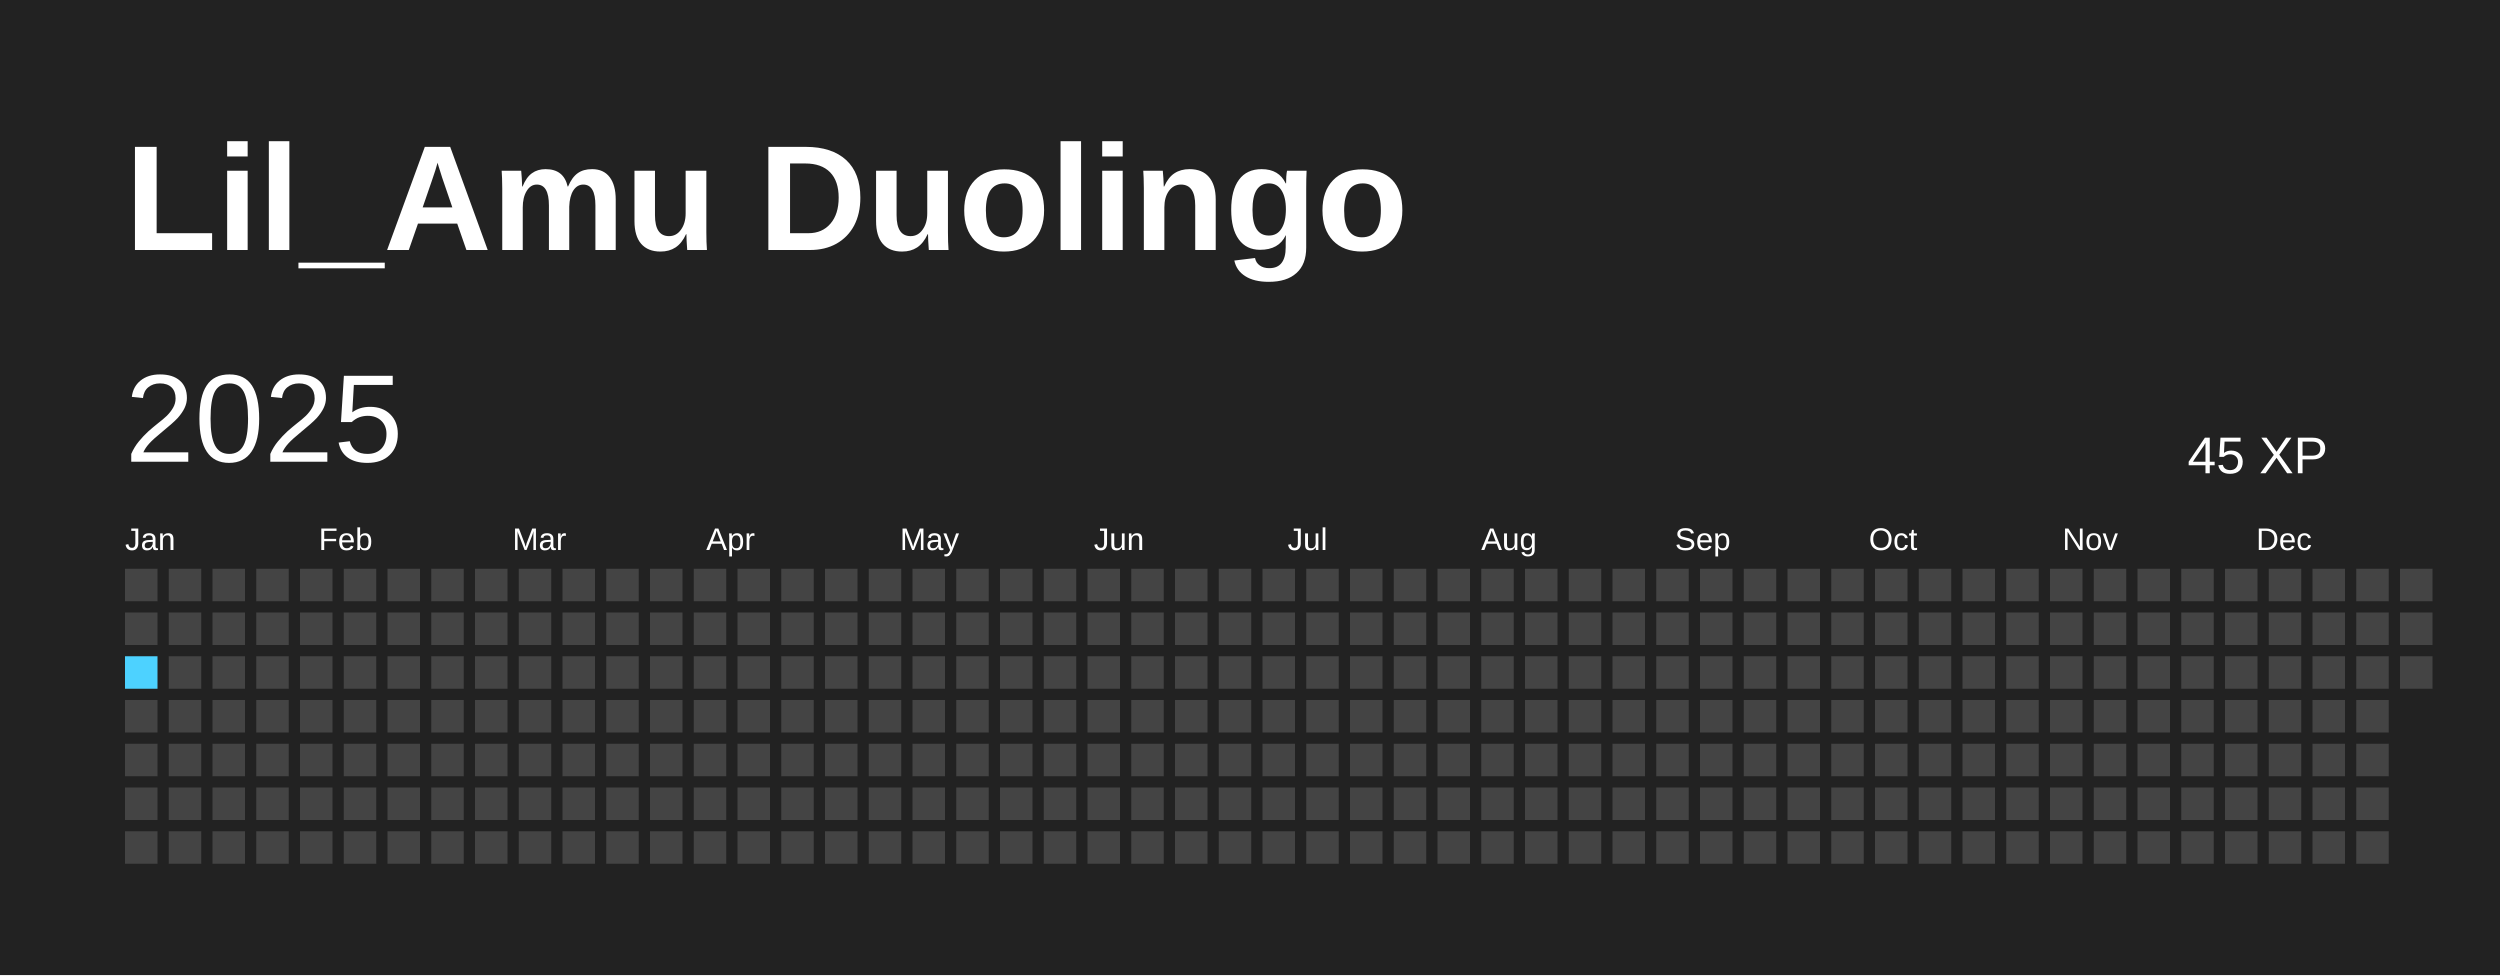
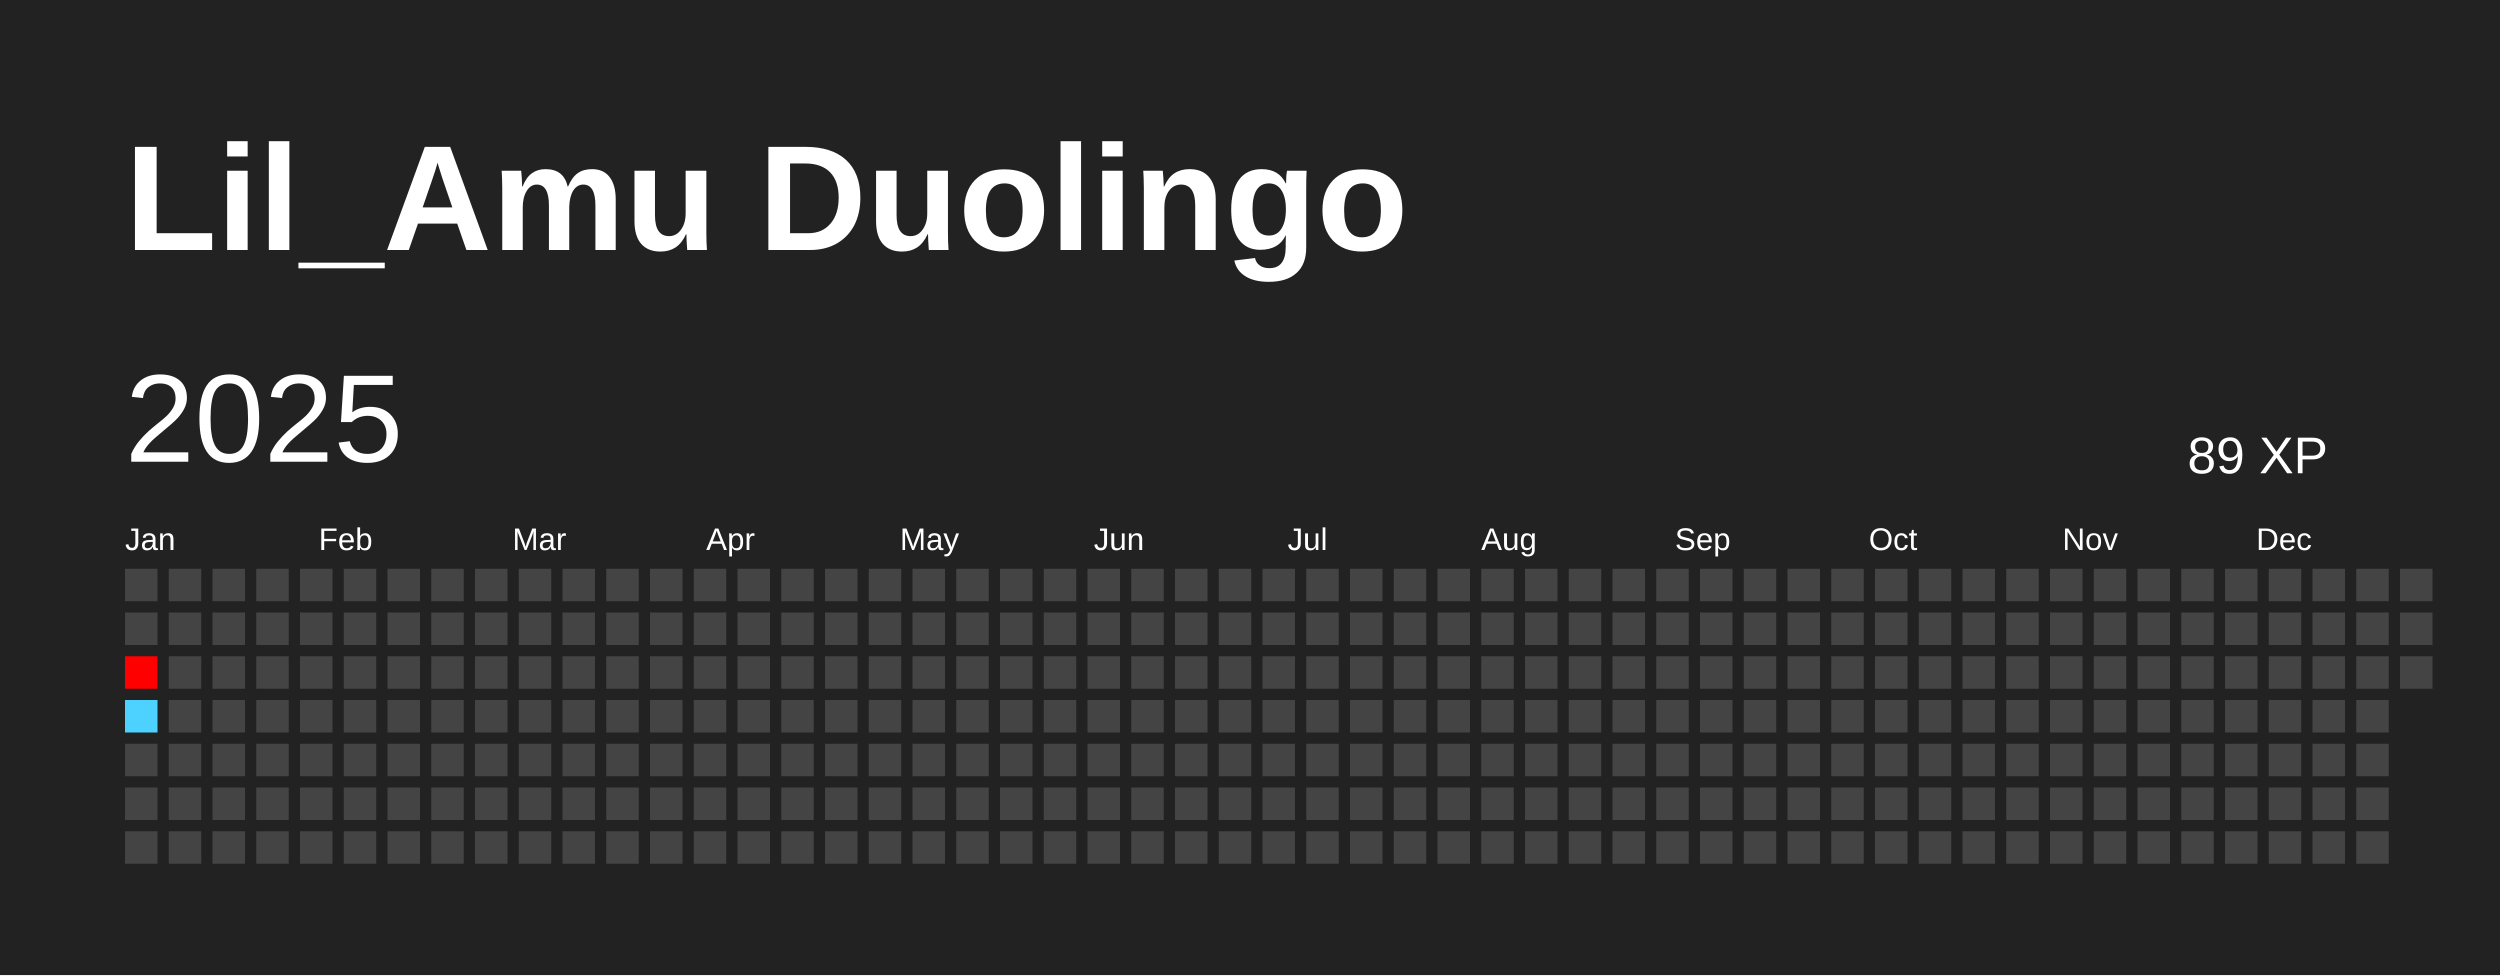
<svg xmlns="http://www.w3.org/2000/svg" baseProfile="full" height="78mm" version="1.1" viewBox="0,0,200,78" width="200mm">
  <defs />
  <rect fill="#222222" height="78" width="200" x="0" y="0" />
  <text fill="#FFFFFF" style="font-size:12px; font-family:Arial; font-weight:bold;" x="10" y="20">Lil_Amu Duolingo</text>
  <text dominant-baseline="hanging" fill="#FFFFFF" style="font-size:10.0px; font-family:Arial;" x="10" y="30">2025</text>
-   <text dominant-baseline="hanging" fill="#FFFFFF" style="font-size:4.125px; font-family:Arial;" x="175" y="35">45 XP</text>
+   <text dominant-baseline="hanging" fill="#FFFFFF" style="font-size:4.125px; font-family:Arial;" x="175" y="35">89 XP</text>
  <text fill="#FFFFFF" style="font-size:2.5px; font-family:Arial" x="10.0" y="44">Jan</text>
  <text fill="#FFFFFF" style="font-size:2.5px; font-family:Arial" x="25.5" y="44">Feb</text>
  <text fill="#FFFFFF" style="font-size:2.5px; font-family:Arial" x="41.0" y="44">Mar</text>
  <text fill="#FFFFFF" style="font-size:2.5px; font-family:Arial" x="56.5" y="44">Apr</text>
  <text fill="#FFFFFF" style="font-size:2.5px; font-family:Arial" x="72.0" y="44">May</text>
  <text fill="#FFFFFF" style="font-size:2.5px; font-family:Arial" x="87.5" y="44">Jun</text>
  <text fill="#FFFFFF" style="font-size:2.5px; font-family:Arial" x="103.0" y="44">Jul</text>
  <text fill="#FFFFFF" style="font-size:2.5px; font-family:Arial" x="118.5" y="44">Aug</text>
  <text fill="#FFFFFF" style="font-size:2.5px; font-family:Arial" x="134.0" y="44">Sep</text>
  <text fill="#FFFFFF" style="font-size:2.5px; font-family:Arial" x="149.5" y="44">Oct</text>
  <text fill="#FFFFFF" style="font-size:2.5px; font-family:Arial" x="165.0" y="44">Nov</text>
  <text fill="#FFFFFF" style="font-size:2.5px; font-family:Arial" x="180.5" y="44">Dec</text>
  <rect fill="#444444" height="2.6" width="2.6" x="10.0" y="45.5" />
  <rect fill="#444444" height="2.6" width="2.6" x="10.0" y="49.0" />
-   <rect fill="#4DD2FF" height="2.6" width="2.6" x="10.0" y="52.5" />
-   <rect fill="#444444" height="2.6" width="2.6" x="10.0" y="56.0" />
+   <rect fill="#ff0000" height="2.6" width="2.6" x="10.0" y="52.5" />
+   <rect fill="#4dd2ff" height="2.6" width="2.6" x="10.0" y="56.0" />
  <rect fill="#444444" height="2.6" width="2.6" x="10.0" y="59.5" />
  <rect fill="#444444" height="2.6" width="2.6" x="10.0" y="63.0" />
  <rect fill="#444444" height="2.6" width="2.6" x="10.0" y="66.5" />
  <rect fill="#444444" height="2.6" width="2.6" x="13.5" y="45.5" />
  <rect fill="#444444" height="2.6" width="2.6" x="13.5" y="49.0" />
  <rect fill="#444444" height="2.6" width="2.6" x="13.5" y="52.5" />
  <rect fill="#444444" height="2.6" width="2.6" x="13.5" y="56.0" />
  <rect fill="#444444" height="2.6" width="2.6" x="13.5" y="59.5" />
  <rect fill="#444444" height="2.6" width="2.6" x="13.5" y="63.0" />
  <rect fill="#444444" height="2.6" width="2.6" x="13.5" y="66.5" />
  <rect fill="#444444" height="2.6" width="2.6" x="17.0" y="45.5" />
  <rect fill="#444444" height="2.6" width="2.6" x="17.0" y="49.0" />
  <rect fill="#444444" height="2.6" width="2.6" x="17.0" y="52.5" />
  <rect fill="#444444" height="2.6" width="2.6" x="17.0" y="56.0" />
  <rect fill="#444444" height="2.6" width="2.6" x="17.0" y="59.5" />
  <rect fill="#444444" height="2.6" width="2.6" x="17.0" y="63.0" />
  <rect fill="#444444" height="2.6" width="2.6" x="17.0" y="66.5" />
  <rect fill="#444444" height="2.6" width="2.6" x="20.5" y="45.5" />
  <rect fill="#444444" height="2.6" width="2.6" x="20.5" y="49.0" />
  <rect fill="#444444" height="2.6" width="2.6" x="20.5" y="52.5" />
  <rect fill="#444444" height="2.6" width="2.6" x="20.5" y="56.0" />
  <rect fill="#444444" height="2.6" width="2.6" x="20.5" y="59.5" />
  <rect fill="#444444" height="2.6" width="2.6" x="20.5" y="63.0" />
  <rect fill="#444444" height="2.6" width="2.6" x="20.5" y="66.5" />
  <rect fill="#444444" height="2.6" width="2.6" x="24.0" y="45.5" />
  <rect fill="#444444" height="2.6" width="2.6" x="24.0" y="49.0" />
  <rect fill="#444444" height="2.6" width="2.6" x="24.0" y="52.5" />
  <rect fill="#444444" height="2.6" width="2.6" x="24.0" y="56.0" />
  <rect fill="#444444" height="2.6" width="2.6" x="24.0" y="59.5" />
  <rect fill="#444444" height="2.6" width="2.6" x="24.0" y="63.0" />
  <rect fill="#444444" height="2.6" width="2.6" x="24.0" y="66.5" />
  <rect fill="#444444" height="2.6" width="2.6" x="27.5" y="45.5" />
  <rect fill="#444444" height="2.6" width="2.6" x="27.5" y="49.0" />
  <rect fill="#444444" height="2.6" width="2.6" x="27.5" y="52.5" />
  <rect fill="#444444" height="2.6" width="2.6" x="27.5" y="56.0" />
  <rect fill="#444444" height="2.6" width="2.6" x="27.5" y="59.5" />
  <rect fill="#444444" height="2.6" width="2.6" x="27.5" y="63.0" />
  <rect fill="#444444" height="2.6" width="2.6" x="27.5" y="66.5" />
  <rect fill="#444444" height="2.6" width="2.6" x="31.0" y="45.5" />
  <rect fill="#444444" height="2.6" width="2.6" x="31.0" y="49.0" />
  <rect fill="#444444" height="2.6" width="2.6" x="31.0" y="52.5" />
  <rect fill="#444444" height="2.6" width="2.6" x="31.0" y="56.0" />
  <rect fill="#444444" height="2.6" width="2.6" x="31.0" y="59.5" />
  <rect fill="#444444" height="2.6" width="2.6" x="31.0" y="63.0" />
  <rect fill="#444444" height="2.6" width="2.6" x="31.0" y="66.5" />
  <rect fill="#444444" height="2.6" width="2.6" x="34.5" y="45.5" />
  <rect fill="#444444" height="2.6" width="2.6" x="34.5" y="49.0" />
  <rect fill="#444444" height="2.6" width="2.6" x="34.5" y="52.5" />
  <rect fill="#444444" height="2.6" width="2.6" x="34.5" y="56.0" />
  <rect fill="#444444" height="2.6" width="2.6" x="34.5" y="59.5" />
  <rect fill="#444444" height="2.6" width="2.6" x="34.5" y="63.0" />
  <rect fill="#444444" height="2.6" width="2.6" x="34.5" y="66.5" />
  <rect fill="#444444" height="2.6" width="2.6" x="38.0" y="45.5" />
  <rect fill="#444444" height="2.6" width="2.6" x="38.0" y="49.0" />
  <rect fill="#444444" height="2.6" width="2.6" x="38.0" y="52.5" />
  <rect fill="#444444" height="2.6" width="2.6" x="38.0" y="56.0" />
  <rect fill="#444444" height="2.6" width="2.6" x="38.0" y="59.5" />
  <rect fill="#444444" height="2.6" width="2.6" x="38.0" y="63.0" />
  <rect fill="#444444" height="2.6" width="2.6" x="38.0" y="66.5" />
  <rect fill="#444444" height="2.6" width="2.6" x="41.5" y="45.5" />
  <rect fill="#444444" height="2.6" width="2.6" x="41.5" y="49.0" />
  <rect fill="#444444" height="2.6" width="2.6" x="41.5" y="52.5" />
  <rect fill="#444444" height="2.6" width="2.6" x="41.5" y="56.0" />
  <rect fill="#444444" height="2.6" width="2.6" x="41.5" y="59.5" />
  <rect fill="#444444" height="2.6" width="2.6" x="41.5" y="63.0" />
  <rect fill="#444444" height="2.6" width="2.6" x="41.5" y="66.5" />
  <rect fill="#444444" height="2.6" width="2.6" x="45.0" y="45.5" />
  <rect fill="#444444" height="2.6" width="2.6" x="45.0" y="49.0" />
  <rect fill="#444444" height="2.6" width="2.6" x="45.0" y="52.5" />
  <rect fill="#444444" height="2.6" width="2.6" x="45.0" y="56.0" />
  <rect fill="#444444" height="2.6" width="2.6" x="45.0" y="59.5" />
  <rect fill="#444444" height="2.6" width="2.6" x="45.0" y="63.0" />
  <rect fill="#444444" height="2.6" width="2.6" x="45.0" y="66.5" />
  <rect fill="#444444" height="2.6" width="2.6" x="48.5" y="45.5" />
  <rect fill="#444444" height="2.6" width="2.6" x="48.5" y="49.0" />
  <rect fill="#444444" height="2.6" width="2.6" x="48.5" y="52.5" />
  <rect fill="#444444" height="2.6" width="2.6" x="48.5" y="56.0" />
  <rect fill="#444444" height="2.6" width="2.6" x="48.5" y="59.5" />
  <rect fill="#444444" height="2.6" width="2.6" x="48.5" y="63.0" />
  <rect fill="#444444" height="2.6" width="2.6" x="48.5" y="66.5" />
  <rect fill="#444444" height="2.6" width="2.6" x="52.0" y="45.5" />
  <rect fill="#444444" height="2.6" width="2.6" x="52.0" y="49.0" />
  <rect fill="#444444" height="2.6" width="2.6" x="52.0" y="52.5" />
  <rect fill="#444444" height="2.6" width="2.6" x="52.0" y="56.0" />
  <rect fill="#444444" height="2.6" width="2.6" x="52.0" y="59.5" />
  <rect fill="#444444" height="2.6" width="2.6" x="52.0" y="63.0" />
  <rect fill="#444444" height="2.6" width="2.6" x="52.0" y="66.5" />
  <rect fill="#444444" height="2.6" width="2.6" x="55.5" y="45.5" />
  <rect fill="#444444" height="2.6" width="2.6" x="55.5" y="49.0" />
  <rect fill="#444444" height="2.6" width="2.6" x="55.5" y="52.5" />
  <rect fill="#444444" height="2.6" width="2.6" x="55.5" y="56.0" />
  <rect fill="#444444" height="2.6" width="2.6" x="55.5" y="59.5" />
  <rect fill="#444444" height="2.6" width="2.6" x="55.5" y="63.0" />
  <rect fill="#444444" height="2.6" width="2.6" x="55.5" y="66.5" />
  <rect fill="#444444" height="2.6" width="2.6" x="59.0" y="45.5" />
  <rect fill="#444444" height="2.6" width="2.6" x="59.0" y="49.0" />
  <rect fill="#444444" height="2.6" width="2.6" x="59.0" y="52.5" />
  <rect fill="#444444" height="2.6" width="2.6" x="59.0" y="56.0" />
  <rect fill="#444444" height="2.6" width="2.6" x="59.0" y="59.5" />
  <rect fill="#444444" height="2.6" width="2.6" x="59.0" y="63.0" />
  <rect fill="#444444" height="2.6" width="2.6" x="59.0" y="66.5" />
  <rect fill="#444444" height="2.6" width="2.6" x="62.5" y="45.5" />
  <rect fill="#444444" height="2.6" width="2.6" x="62.5" y="49.0" />
  <rect fill="#444444" height="2.6" width="2.6" x="62.5" y="52.5" />
  <rect fill="#444444" height="2.6" width="2.6" x="62.5" y="56.0" />
  <rect fill="#444444" height="2.6" width="2.6" x="62.5" y="59.5" />
  <rect fill="#444444" height="2.6" width="2.6" x="62.5" y="63.0" />
  <rect fill="#444444" height="2.6" width="2.6" x="62.5" y="66.5" />
  <rect fill="#444444" height="2.6" width="2.6" x="66.0" y="45.5" />
  <rect fill="#444444" height="2.6" width="2.6" x="66.0" y="49.0" />
  <rect fill="#444444" height="2.6" width="2.6" x="66.0" y="52.5" />
  <rect fill="#444444" height="2.6" width="2.6" x="66.0" y="56.0" />
  <rect fill="#444444" height="2.6" width="2.6" x="66.0" y="59.5" />
  <rect fill="#444444" height="2.6" width="2.6" x="66.0" y="63.0" />
  <rect fill="#444444" height="2.6" width="2.6" x="66.0" y="66.5" />
  <rect fill="#444444" height="2.6" width="2.6" x="69.5" y="45.5" />
  <rect fill="#444444" height="2.6" width="2.6" x="69.5" y="49.0" />
  <rect fill="#444444" height="2.6" width="2.6" x="69.5" y="52.5" />
  <rect fill="#444444" height="2.6" width="2.6" x="69.5" y="56.0" />
  <rect fill="#444444" height="2.6" width="2.6" x="69.5" y="59.5" />
  <rect fill="#444444" height="2.6" width="2.6" x="69.5" y="63.0" />
  <rect fill="#444444" height="2.6" width="2.6" x="69.5" y="66.5" />
  <rect fill="#444444" height="2.6" width="2.6" x="73.0" y="45.5" />
  <rect fill="#444444" height="2.6" width="2.6" x="73.0" y="49.0" />
  <rect fill="#444444" height="2.6" width="2.6" x="73.0" y="52.5" />
  <rect fill="#444444" height="2.6" width="2.6" x="73.0" y="56.0" />
  <rect fill="#444444" height="2.6" width="2.6" x="73.0" y="59.5" />
  <rect fill="#444444" height="2.6" width="2.6" x="73.0" y="63.0" />
  <rect fill="#444444" height="2.6" width="2.6" x="73.0" y="66.5" />
  <rect fill="#444444" height="2.6" width="2.6" x="76.5" y="45.5" />
  <rect fill="#444444" height="2.6" width="2.6" x="76.5" y="49.0" />
  <rect fill="#444444" height="2.6" width="2.6" x="76.5" y="52.5" />
  <rect fill="#444444" height="2.6" width="2.6" x="76.5" y="56.0" />
  <rect fill="#444444" height="2.6" width="2.6" x="76.5" y="59.5" />
  <rect fill="#444444" height="2.6" width="2.6" x="76.5" y="63.0" />
  <rect fill="#444444" height="2.6" width="2.6" x="76.5" y="66.5" />
  <rect fill="#444444" height="2.6" width="2.6" x="80.0" y="45.5" />
  <rect fill="#444444" height="2.6" width="2.6" x="80.0" y="49.0" />
  <rect fill="#444444" height="2.6" width="2.6" x="80.0" y="52.5" />
  <rect fill="#444444" height="2.6" width="2.6" x="80.0" y="56.0" />
  <rect fill="#444444" height="2.6" width="2.6" x="80.0" y="59.5" />
  <rect fill="#444444" height="2.6" width="2.6" x="80.0" y="63.0" />
  <rect fill="#444444" height="2.6" width="2.6" x="80.0" y="66.5" />
  <rect fill="#444444" height="2.6" width="2.6" x="83.5" y="45.5" />
  <rect fill="#444444" height="2.6" width="2.6" x="83.5" y="49.0" />
  <rect fill="#444444" height="2.6" width="2.6" x="83.5" y="52.5" />
  <rect fill="#444444" height="2.6" width="2.6" x="83.5" y="56.0" />
  <rect fill="#444444" height="2.6" width="2.6" x="83.5" y="59.5" />
  <rect fill="#444444" height="2.6" width="2.6" x="83.5" y="63.0" />
  <rect fill="#444444" height="2.6" width="2.6" x="83.5" y="66.5" />
  <rect fill="#444444" height="2.6" width="2.6" x="87.0" y="45.5" />
  <rect fill="#444444" height="2.6" width="2.6" x="87.0" y="49.0" />
  <rect fill="#444444" height="2.6" width="2.6" x="87.0" y="52.5" />
  <rect fill="#444444" height="2.6" width="2.6" x="87.0" y="56.0" />
  <rect fill="#444444" height="2.6" width="2.6" x="87.0" y="59.5" />
  <rect fill="#444444" height="2.6" width="2.6" x="87.0" y="63.0" />
  <rect fill="#444444" height="2.6" width="2.6" x="87.0" y="66.5" />
  <rect fill="#444444" height="2.6" width="2.6" x="90.5" y="45.5" />
  <rect fill="#444444" height="2.6" width="2.6" x="90.5" y="49.0" />
  <rect fill="#444444" height="2.6" width="2.6" x="90.5" y="52.5" />
  <rect fill="#444444" height="2.6" width="2.6" x="90.5" y="56.0" />
  <rect fill="#444444" height="2.6" width="2.6" x="90.5" y="59.5" />
  <rect fill="#444444" height="2.6" width="2.6" x="90.5" y="63.0" />
  <rect fill="#444444" height="2.6" width="2.6" x="90.5" y="66.5" />
  <rect fill="#444444" height="2.6" width="2.6" x="94.0" y="45.5" />
  <rect fill="#444444" height="2.6" width="2.6" x="94.0" y="49.0" />
  <rect fill="#444444" height="2.6" width="2.6" x="94.0" y="52.5" />
  <rect fill="#444444" height="2.6" width="2.6" x="94.0" y="56.0" />
  <rect fill="#444444" height="2.6" width="2.6" x="94.0" y="59.5" />
  <rect fill="#444444" height="2.6" width="2.6" x="94.0" y="63.0" />
  <rect fill="#444444" height="2.6" width="2.6" x="94.0" y="66.5" />
  <rect fill="#444444" height="2.6" width="2.6" x="97.5" y="45.5" />
  <rect fill="#444444" height="2.6" width="2.6" x="97.5" y="49.0" />
  <rect fill="#444444" height="2.6" width="2.6" x="97.5" y="52.5" />
  <rect fill="#444444" height="2.6" width="2.6" x="97.5" y="56.0" />
  <rect fill="#444444" height="2.6" width="2.6" x="97.5" y="59.5" />
  <rect fill="#444444" height="2.6" width="2.6" x="97.5" y="63.0" />
  <rect fill="#444444" height="2.6" width="2.6" x="97.5" y="66.5" />
  <rect fill="#444444" height="2.6" width="2.6" x="101.0" y="45.5" />
  <rect fill="#444444" height="2.6" width="2.6" x="101.0" y="49.0" />
  <rect fill="#444444" height="2.6" width="2.6" x="101.0" y="52.5" />
  <rect fill="#444444" height="2.6" width="2.6" x="101.0" y="56.0" />
  <rect fill="#444444" height="2.6" width="2.6" x="101.0" y="59.5" />
  <rect fill="#444444" height="2.6" width="2.6" x="101.0" y="63.0" />
  <rect fill="#444444" height="2.6" width="2.6" x="101.0" y="66.5" />
  <rect fill="#444444" height="2.6" width="2.6" x="104.5" y="45.5" />
  <rect fill="#444444" height="2.6" width="2.6" x="104.5" y="49.0" />
  <rect fill="#444444" height="2.6" width="2.6" x="104.5" y="52.5" />
  <rect fill="#444444" height="2.6" width="2.6" x="104.5" y="56.0" />
  <rect fill="#444444" height="2.6" width="2.6" x="104.5" y="59.5" />
  <rect fill="#444444" height="2.6" width="2.6" x="104.5" y="63.0" />
  <rect fill="#444444" height="2.6" width="2.6" x="104.5" y="66.5" />
  <rect fill="#444444" height="2.6" width="2.6" x="108.0" y="45.5" />
  <rect fill="#444444" height="2.6" width="2.6" x="108.0" y="49.0" />
  <rect fill="#444444" height="2.6" width="2.6" x="108.0" y="52.5" />
  <rect fill="#444444" height="2.6" width="2.6" x="108.0" y="56.0" />
  <rect fill="#444444" height="2.6" width="2.6" x="108.0" y="59.5" />
  <rect fill="#444444" height="2.6" width="2.6" x="108.0" y="63.0" />
  <rect fill="#444444" height="2.6" width="2.6" x="108.0" y="66.5" />
  <rect fill="#444444" height="2.6" width="2.6" x="111.5" y="45.5" />
  <rect fill="#444444" height="2.6" width="2.6" x="111.5" y="49.0" />
  <rect fill="#444444" height="2.6" width="2.6" x="111.5" y="52.5" />
  <rect fill="#444444" height="2.6" width="2.6" x="111.5" y="56.0" />
  <rect fill="#444444" height="2.6" width="2.6" x="111.5" y="59.5" />
  <rect fill="#444444" height="2.6" width="2.6" x="111.5" y="63.0" />
  <rect fill="#444444" height="2.6" width="2.6" x="111.5" y="66.5" />
  <rect fill="#444444" height="2.6" width="2.6" x="115.0" y="45.5" />
  <rect fill="#444444" height="2.6" width="2.6" x="115.0" y="49.0" />
  <rect fill="#444444" height="2.6" width="2.6" x="115.0" y="52.5" />
  <rect fill="#444444" height="2.6" width="2.6" x="115.0" y="56.0" />
  <rect fill="#444444" height="2.6" width="2.6" x="115.0" y="59.5" />
  <rect fill="#444444" height="2.6" width="2.6" x="115.0" y="63.0" />
  <rect fill="#444444" height="2.6" width="2.6" x="115.0" y="66.5" />
  <rect fill="#444444" height="2.6" width="2.6" x="118.5" y="45.5" />
  <rect fill="#444444" height="2.6" width="2.6" x="118.5" y="49.0" />
  <rect fill="#444444" height="2.6" width="2.6" x="118.5" y="52.5" />
  <rect fill="#444444" height="2.6" width="2.6" x="118.5" y="56.0" />
  <rect fill="#444444" height="2.6" width="2.6" x="118.5" y="59.5" />
  <rect fill="#444444" height="2.6" width="2.6" x="118.5" y="63.0" />
  <rect fill="#444444" height="2.6" width="2.6" x="118.5" y="66.5" />
  <rect fill="#444444" height="2.6" width="2.6" x="122.0" y="45.5" />
  <rect fill="#444444" height="2.6" width="2.6" x="122.0" y="49.0" />
  <rect fill="#444444" height="2.6" width="2.6" x="122.0" y="52.5" />
  <rect fill="#444444" height="2.6" width="2.6" x="122.0" y="56.0" />
  <rect fill="#444444" height="2.6" width="2.6" x="122.0" y="59.5" />
  <rect fill="#444444" height="2.6" width="2.6" x="122.0" y="63.0" />
  <rect fill="#444444" height="2.6" width="2.6" x="122.0" y="66.5" />
  <rect fill="#444444" height="2.6" width="2.6" x="125.5" y="45.5" />
  <rect fill="#444444" height="2.6" width="2.6" x="125.5" y="49.0" />
  <rect fill="#444444" height="2.6" width="2.6" x="125.5" y="52.5" />
  <rect fill="#444444" height="2.6" width="2.6" x="125.5" y="56.0" />
  <rect fill="#444444" height="2.6" width="2.6" x="125.5" y="59.5" />
  <rect fill="#444444" height="2.6" width="2.6" x="125.5" y="63.0" />
  <rect fill="#444444" height="2.6" width="2.6" x="125.5" y="66.5" />
  <rect fill="#444444" height="2.6" width="2.6" x="129.0" y="45.5" />
  <rect fill="#444444" height="2.6" width="2.6" x="129.0" y="49.0" />
  <rect fill="#444444" height="2.6" width="2.6" x="129.0" y="52.5" />
  <rect fill="#444444" height="2.6" width="2.6" x="129.0" y="56.0" />
  <rect fill="#444444" height="2.6" width="2.6" x="129.0" y="59.5" />
  <rect fill="#444444" height="2.6" width="2.6" x="129.0" y="63.0" />
  <rect fill="#444444" height="2.6" width="2.6" x="129.0" y="66.5" />
  <rect fill="#444444" height="2.6" width="2.6" x="132.5" y="45.5" />
  <rect fill="#444444" height="2.6" width="2.6" x="132.5" y="49.0" />
  <rect fill="#444444" height="2.6" width="2.6" x="132.5" y="52.5" />
  <rect fill="#444444" height="2.6" width="2.6" x="132.5" y="56.0" />
  <rect fill="#444444" height="2.6" width="2.6" x="132.5" y="59.5" />
  <rect fill="#444444" height="2.6" width="2.6" x="132.5" y="63.0" />
  <rect fill="#444444" height="2.6" width="2.6" x="132.5" y="66.5" />
  <rect fill="#444444" height="2.6" width="2.6" x="136.0" y="45.5" />
  <rect fill="#444444" height="2.6" width="2.6" x="136.0" y="49.0" />
  <rect fill="#444444" height="2.6" width="2.6" x="136.0" y="52.5" />
  <rect fill="#444444" height="2.6" width="2.6" x="136.0" y="56.0" />
  <rect fill="#444444" height="2.6" width="2.6" x="136.0" y="59.5" />
  <rect fill="#444444" height="2.6" width="2.6" x="136.0" y="63.0" />
  <rect fill="#444444" height="2.6" width="2.6" x="136.0" y="66.5" />
  <rect fill="#444444" height="2.6" width="2.6" x="139.5" y="45.5" />
  <rect fill="#444444" height="2.6" width="2.6" x="139.5" y="49.0" />
  <rect fill="#444444" height="2.6" width="2.6" x="139.5" y="52.5" />
  <rect fill="#444444" height="2.6" width="2.6" x="139.5" y="56.0" />
  <rect fill="#444444" height="2.6" width="2.6" x="139.5" y="59.5" />
  <rect fill="#444444" height="2.6" width="2.6" x="139.5" y="63.0" />
  <rect fill="#444444" height="2.6" width="2.6" x="139.5" y="66.5" />
  <rect fill="#444444" height="2.6" width="2.6" x="143.0" y="45.5" />
  <rect fill="#444444" height="2.6" width="2.6" x="143.0" y="49.0" />
  <rect fill="#444444" height="2.6" width="2.6" x="143.0" y="52.5" />
  <rect fill="#444444" height="2.6" width="2.6" x="143.0" y="56.0" />
  <rect fill="#444444" height="2.6" width="2.6" x="143.0" y="59.5" />
  <rect fill="#444444" height="2.6" width="2.6" x="143.0" y="63.0" />
  <rect fill="#444444" height="2.6" width="2.6" x="143.0" y="66.5" />
  <rect fill="#444444" height="2.6" width="2.6" x="146.5" y="45.5" />
  <rect fill="#444444" height="2.6" width="2.6" x="146.5" y="49.0" />
  <rect fill="#444444" height="2.6" width="2.6" x="146.5" y="52.5" />
  <rect fill="#444444" height="2.6" width="2.6" x="146.5" y="56.0" />
  <rect fill="#444444" height="2.6" width="2.6" x="146.5" y="59.5" />
  <rect fill="#444444" height="2.6" width="2.6" x="146.5" y="63.0" />
  <rect fill="#444444" height="2.6" width="2.6" x="146.5" y="66.5" />
  <rect fill="#444444" height="2.6" width="2.6" x="150.0" y="45.5" />
  <rect fill="#444444" height="2.6" width="2.6" x="150.0" y="49.0" />
  <rect fill="#444444" height="2.6" width="2.6" x="150.0" y="52.5" />
  <rect fill="#444444" height="2.6" width="2.6" x="150.0" y="56.0" />
  <rect fill="#444444" height="2.6" width="2.6" x="150.0" y="59.5" />
  <rect fill="#444444" height="2.6" width="2.6" x="150.0" y="63.0" />
  <rect fill="#444444" height="2.6" width="2.6" x="150.0" y="66.5" />
  <rect fill="#444444" height="2.6" width="2.6" x="153.5" y="45.5" />
  <rect fill="#444444" height="2.6" width="2.6" x="153.5" y="49.0" />
  <rect fill="#444444" height="2.6" width="2.6" x="153.5" y="52.5" />
  <rect fill="#444444" height="2.6" width="2.6" x="153.5" y="56.0" />
  <rect fill="#444444" height="2.6" width="2.6" x="153.5" y="59.5" />
  <rect fill="#444444" height="2.6" width="2.6" x="153.5" y="63.0" />
  <rect fill="#444444" height="2.6" width="2.6" x="153.5" y="66.5" />
  <rect fill="#444444" height="2.6" width="2.6" x="157.0" y="45.5" />
  <rect fill="#444444" height="2.6" width="2.6" x="157.0" y="49.0" />
  <rect fill="#444444" height="2.6" width="2.6" x="157.0" y="52.5" />
  <rect fill="#444444" height="2.6" width="2.6" x="157.0" y="56.0" />
  <rect fill="#444444" height="2.6" width="2.6" x="157.0" y="59.5" />
  <rect fill="#444444" height="2.6" width="2.6" x="157.0" y="63.0" />
  <rect fill="#444444" height="2.6" width="2.6" x="157.0" y="66.5" />
  <rect fill="#444444" height="2.6" width="2.6" x="160.5" y="45.5" />
  <rect fill="#444444" height="2.6" width="2.6" x="160.5" y="49.0" />
  <rect fill="#444444" height="2.6" width="2.6" x="160.5" y="52.5" />
  <rect fill="#444444" height="2.6" width="2.6" x="160.5" y="56.0" />
  <rect fill="#444444" height="2.6" width="2.6" x="160.5" y="59.5" />
  <rect fill="#444444" height="2.6" width="2.6" x="160.5" y="63.0" />
  <rect fill="#444444" height="2.6" width="2.6" x="160.5" y="66.5" />
  <rect fill="#444444" height="2.6" width="2.6" x="164.0" y="45.5" />
  <rect fill="#444444" height="2.6" width="2.6" x="164.0" y="49.0" />
  <rect fill="#444444" height="2.6" width="2.6" x="164.0" y="52.5" />
  <rect fill="#444444" height="2.6" width="2.6" x="164.0" y="56.0" />
  <rect fill="#444444" height="2.6" width="2.6" x="164.0" y="59.5" />
  <rect fill="#444444" height="2.6" width="2.6" x="164.0" y="63.0" />
  <rect fill="#444444" height="2.6" width="2.6" x="164.0" y="66.5" />
  <rect fill="#444444" height="2.6" width="2.6" x="167.5" y="45.5" />
  <rect fill="#444444" height="2.6" width="2.6" x="167.5" y="49.0" />
  <rect fill="#444444" height="2.6" width="2.6" x="167.5" y="52.5" />
  <rect fill="#444444" height="2.6" width="2.6" x="167.5" y="56.0" />
  <rect fill="#444444" height="2.6" width="2.6" x="167.5" y="59.5" />
  <rect fill="#444444" height="2.6" width="2.6" x="167.5" y="63.0" />
  <rect fill="#444444" height="2.6" width="2.6" x="167.5" y="66.5" />
  <rect fill="#444444" height="2.6" width="2.6" x="171.0" y="45.5" />
  <rect fill="#444444" height="2.6" width="2.6" x="171.0" y="49.0" />
  <rect fill="#444444" height="2.6" width="2.6" x="171.0" y="52.5" />
  <rect fill="#444444" height="2.6" width="2.6" x="171.0" y="56.0" />
  <rect fill="#444444" height="2.6" width="2.6" x="171.0" y="59.5" />
  <rect fill="#444444" height="2.6" width="2.6" x="171.0" y="63.0" />
  <rect fill="#444444" height="2.6" width="2.6" x="171.0" y="66.5" />
  <rect fill="#444444" height="2.6" width="2.6" x="174.5" y="45.5" />
  <rect fill="#444444" height="2.6" width="2.6" x="174.5" y="49.0" />
  <rect fill="#444444" height="2.6" width="2.6" x="174.5" y="52.5" />
  <rect fill="#444444" height="2.6" width="2.6" x="174.5" y="56.0" />
  <rect fill="#444444" height="2.6" width="2.6" x="174.5" y="59.5" />
  <rect fill="#444444" height="2.6" width="2.6" x="174.5" y="63.0" />
  <rect fill="#444444" height="2.6" width="2.6" x="174.5" y="66.5" />
  <rect fill="#444444" height="2.6" width="2.6" x="178.0" y="45.5" />
  <rect fill="#444444" height="2.6" width="2.6" x="178.0" y="49.0" />
  <rect fill="#444444" height="2.6" width="2.6" x="178.0" y="52.5" />
  <rect fill="#444444" height="2.6" width="2.6" x="178.0" y="56.0" />
  <rect fill="#444444" height="2.6" width="2.6" x="178.0" y="59.5" />
  <rect fill="#444444" height="2.6" width="2.6" x="178.0" y="63.0" />
  <rect fill="#444444" height="2.6" width="2.6" x="178.0" y="66.5" />
  <rect fill="#444444" height="2.6" width="2.6" x="181.5" y="45.5" />
  <rect fill="#444444" height="2.6" width="2.6" x="181.5" y="49.0" />
  <rect fill="#444444" height="2.6" width="2.6" x="181.5" y="52.5" />
  <rect fill="#444444" height="2.6" width="2.6" x="181.5" y="56.0" />
  <rect fill="#444444" height="2.6" width="2.6" x="181.5" y="59.5" />
  <rect fill="#444444" height="2.6" width="2.6" x="181.5" y="63.0" />
  <rect fill="#444444" height="2.6" width="2.6" x="181.5" y="66.5" />
  <rect fill="#444444" height="2.6" width="2.6" x="185.0" y="45.5" />
  <rect fill="#444444" height="2.6" width="2.6" x="185.0" y="49.0" />
  <rect fill="#444444" height="2.6" width="2.6" x="185.0" y="52.5" />
  <rect fill="#444444" height="2.6" width="2.6" x="185.0" y="56.0" />
  <rect fill="#444444" height="2.6" width="2.6" x="185.0" y="59.5" />
  <rect fill="#444444" height="2.6" width="2.6" x="185.0" y="63.0" />
  <rect fill="#444444" height="2.6" width="2.6" x="185.0" y="66.5" />
  <rect fill="#444444" height="2.6" width="2.6" x="188.5" y="45.5" />
  <rect fill="#444444" height="2.6" width="2.6" x="188.5" y="49.0" />
  <rect fill="#444444" height="2.6" width="2.6" x="188.5" y="52.5" />
  <rect fill="#444444" height="2.6" width="2.6" x="188.5" y="56.0" />
  <rect fill="#444444" height="2.6" width="2.6" x="188.5" y="59.5" />
  <rect fill="#444444" height="2.6" width="2.6" x="188.5" y="63.0" />
  <rect fill="#444444" height="2.6" width="2.6" x="188.5" y="66.5" />
  <rect fill="#444444" height="2.6" width="2.6" x="192.0" y="45.5" />
  <rect fill="#444444" height="2.6" width="2.6" x="192.0" y="49.0" />
  <rect fill="#444444" height="2.6" width="2.6" x="192.0" y="52.5" />
</svg>
